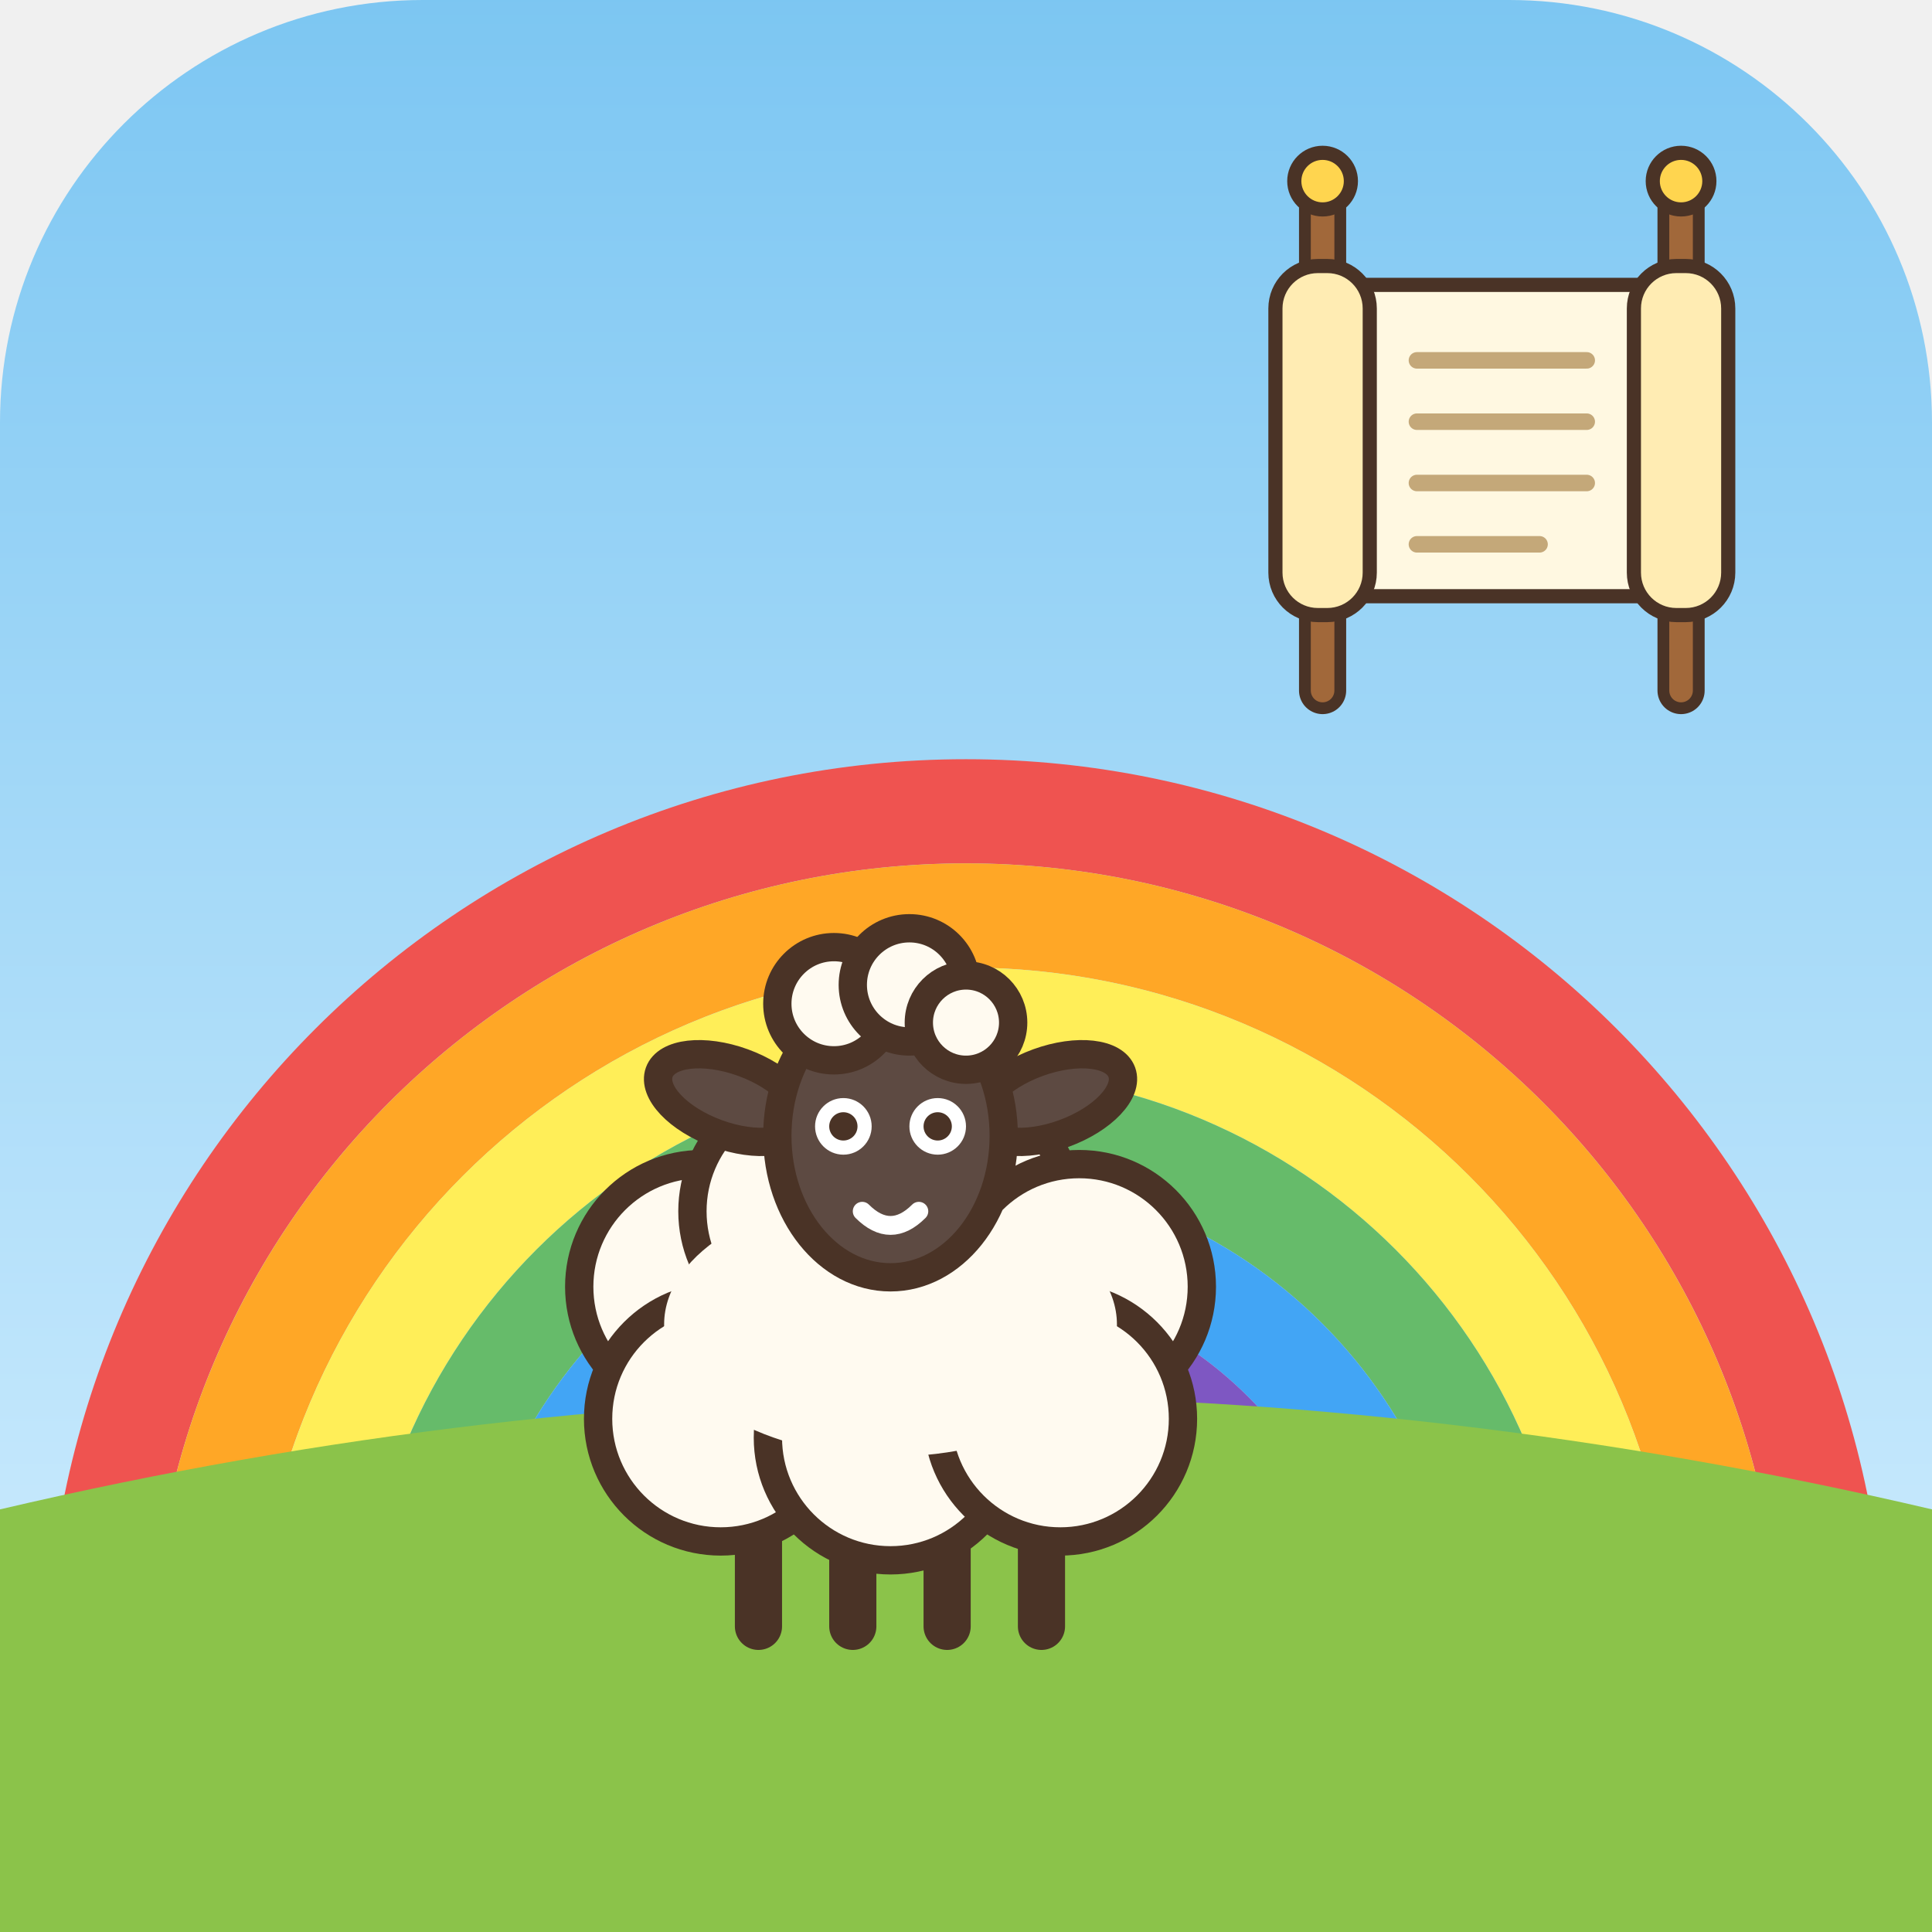
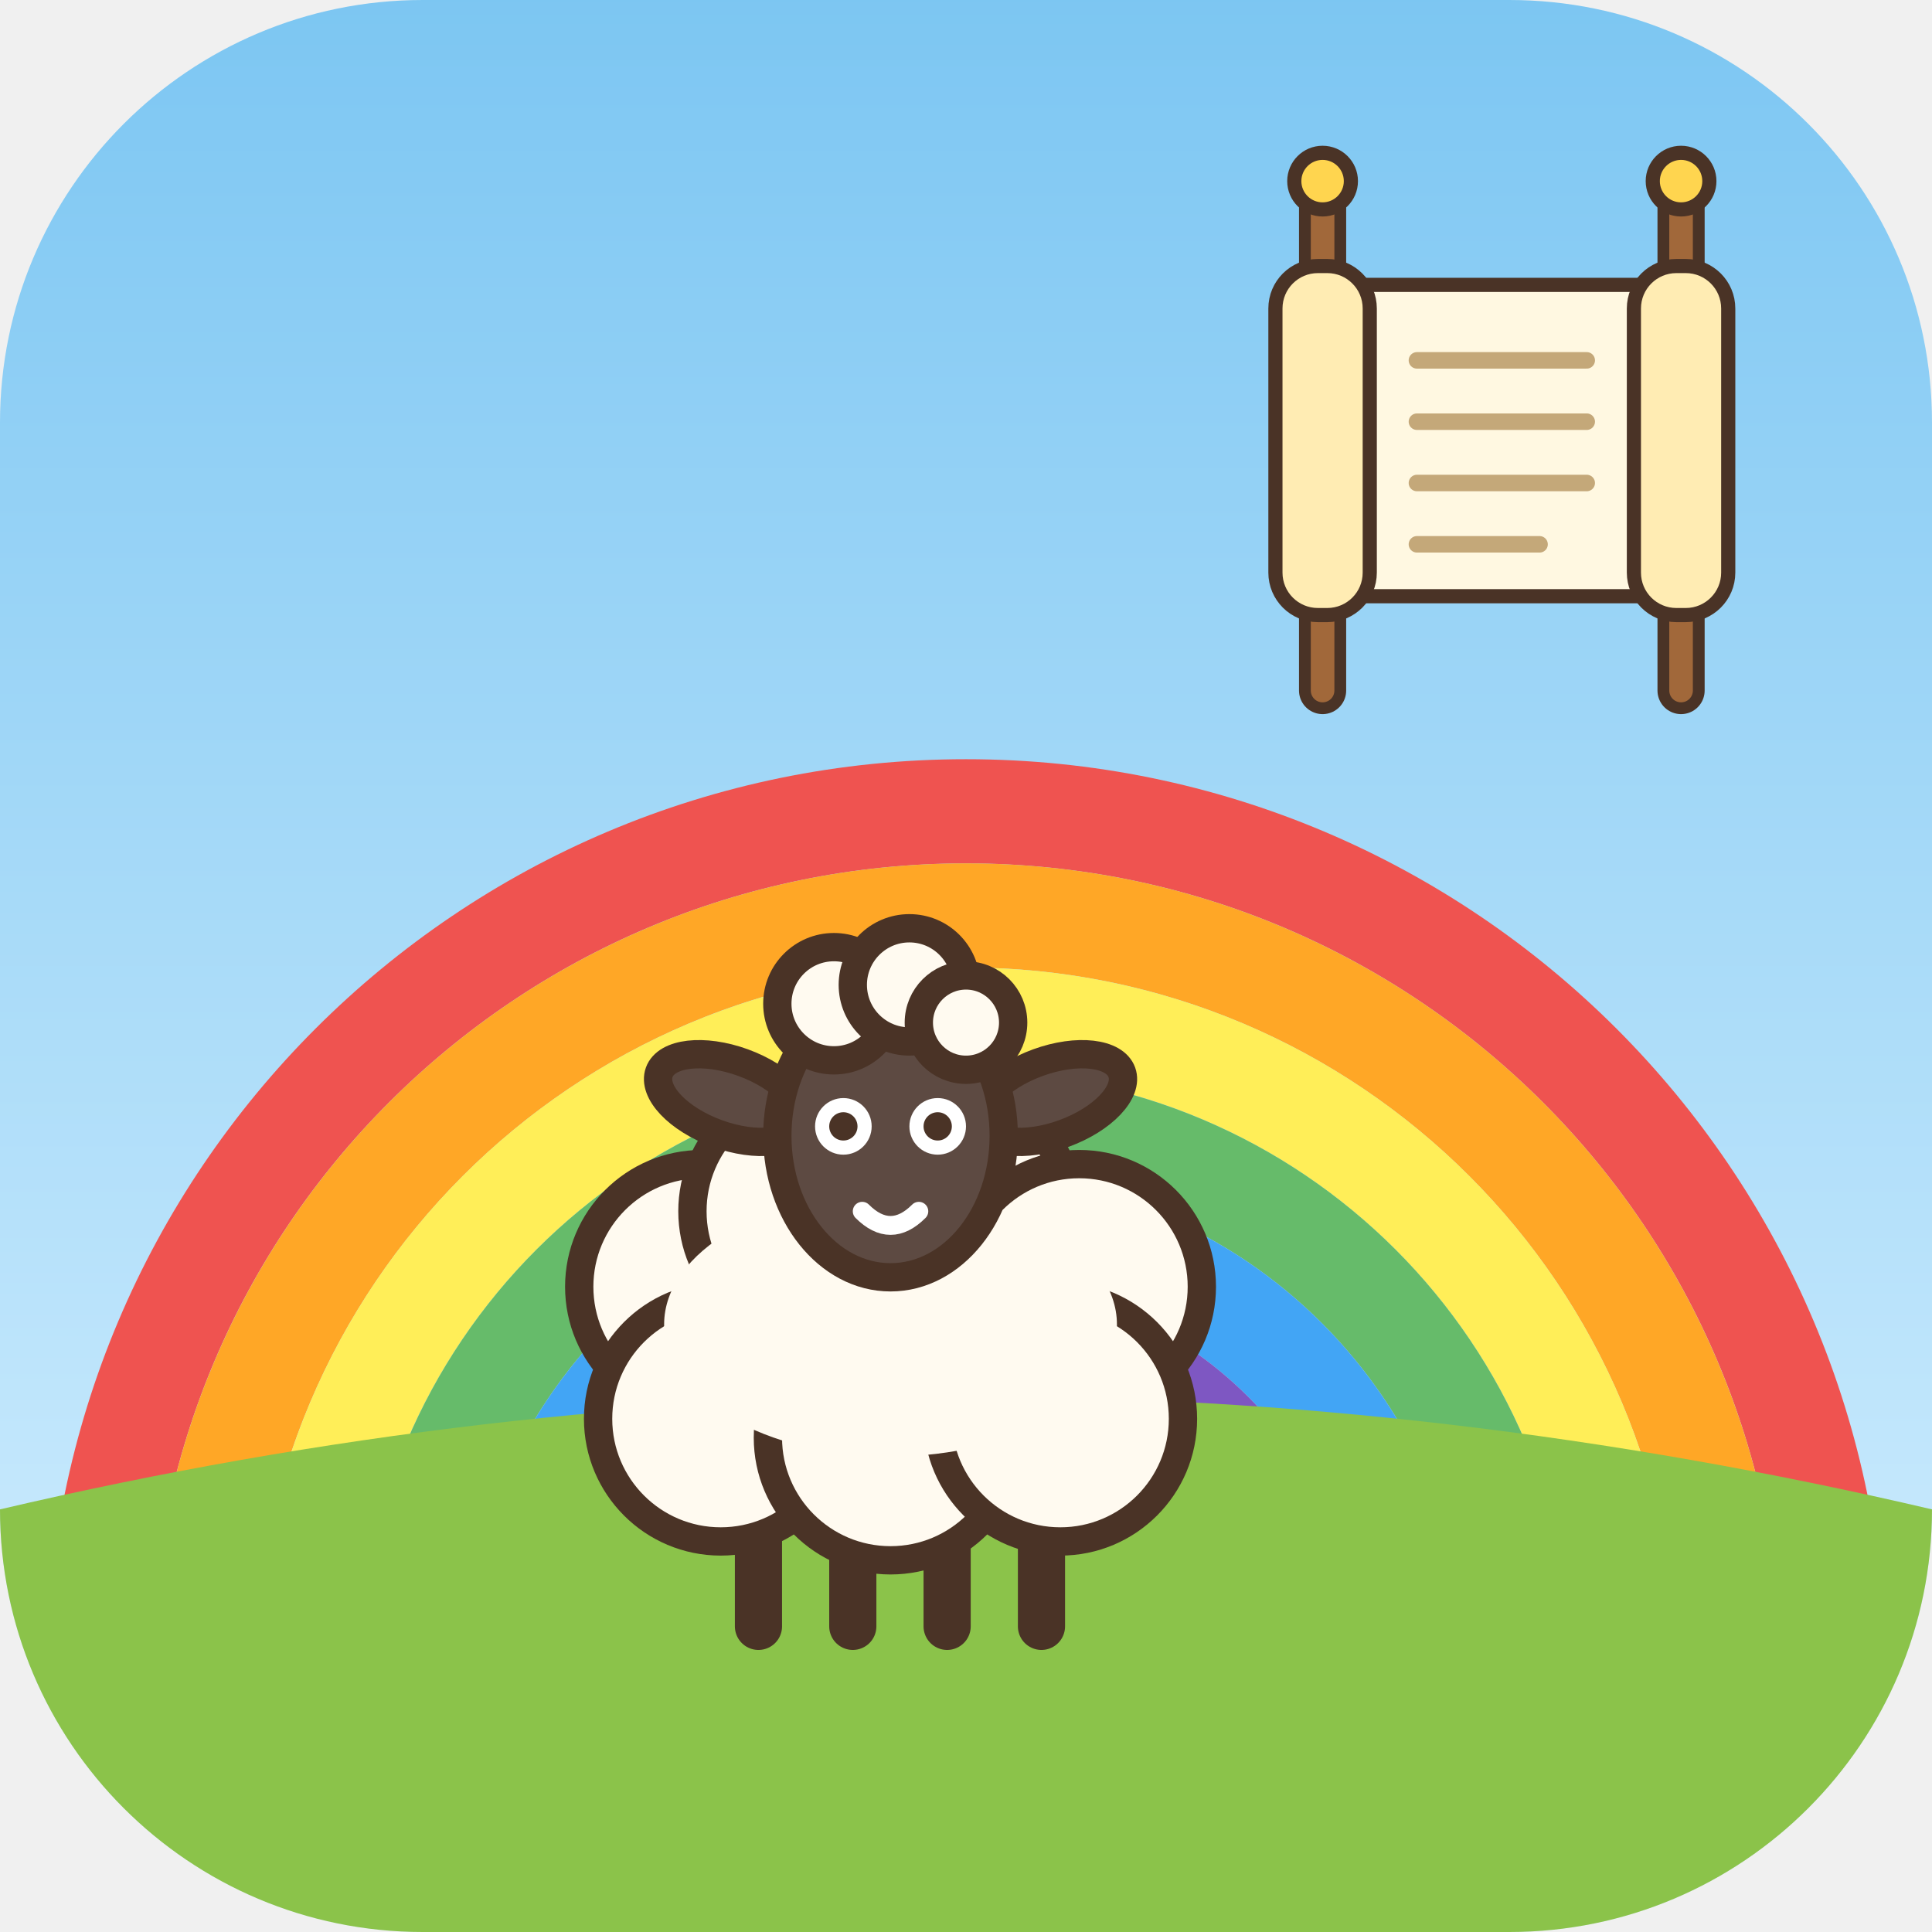
<svg xmlns="http://www.w3.org/2000/svg" viewBox="0 0 512 512">
  <defs>
    <linearGradient id="bg" x1="0" y1="0" x2="0" y2="1">
      <stop offset="0" stop-color="#7cc6f2" />
      <stop offset="1" stop-color="#d8f1ff" />
    </linearGradient>
+     <clipPath id="tile">
+       <rect width="512" height="512" rx="112" />
+     </clipPath>
  </defs>
  <rect width="512" height="512" rx="112" fill="url(#bg)" />
-   <g transform="translate(256 256) scale(1) translate(-256 -256)">
-     <g transform="translate(256 330) scale(2.3)">
-       <g>
-         <path d="M-100 50 A100 100 0 0 1 100 50" fill="none" stroke="#ef5350" stroke-width="12" />
-         <path d="M-88 50 A88 88 0 0 1 88 50" fill="none" stroke="#ffa726" stroke-width="12" />
-         <path d="M-76 50 A76 76 0 0 1 76 50" fill="none" stroke="#ffee58" stroke-width="12" />
-         <path d="M-64 50 A64 64 0 0 1 64 50" fill="none" stroke="#66bb6a" stroke-width="12" />
-         <path d="M-52 50 A52 52 0 0 1 52 50" fill="none" stroke="#42a5f5" stroke-width="12" />
-         <path d="M-40 50 A40 40 0 0 1 40 50" fill="none" stroke="#7e57c2" stroke-width="12" />
-       </g>
-     </g>
-     <path d="M0 400 Q256 340 512 400 L512 512 L0 512 Z" fill="#8bc34a" />
-     <g class="place" transform="translate(398 118) scale(1.25)">
-       <g class="">
-         <g stroke="#4a3326" stroke-width="3" stroke-linejoin="round" stroke-linecap="round">
-           <path d="M-38 -54 V52 M38 -54 V52" fill="none" stroke-width="10" />
-           <path d="M-38 -54 V52 M38 -54 V52" fill="none" stroke="#a1683a" stroke-width="5" />
-           <rect x="-30" y="-34" width="60" height="66" fill="#fff8e1" />
-           <rect x="-48" y="-38" width="20" height="74" rx="9" fill="#ffecb3" />
-           <rect x="28" y="-38" width="20" height="74" rx="9" fill="#ffecb3" />
-           <path d="M-18 -18 H18 M-18 -5 H18 M-18 8 H18 M-18 21 H8" fill="none" stroke="#b08d57" stroke-width="3.5" opacity=".75" />
-           <circle cx="-38" cy="-56" r="6" fill="#ffd54f" />
-           <circle cx="38" cy="-56" r="6" fill="#ffd54f" />
+   <g clip-path="url(#tile)">
+     <g transform="translate(256 256) scale(1) translate(-256 -256)">
+       <g transform="translate(256 330) scale(2.3)">
+         <g>
+           <path d="M-100 50 A100 100 0 0 1 100 50" fill="none" stroke="#ef5350" stroke-width="12" />
+           <path d="M-88 50 A88 88 0 0 1 88 50" fill="none" stroke="#ffa726" stroke-width="12" />
+           <path d="M-76 50 A76 76 0 0 1 76 50" fill="none" stroke="#ffee58" stroke-width="12" />
+           <path d="M-64 50 A64 64 0 0 1 64 50" fill="none" stroke="#66bb6a" stroke-width="12" />
+           <path d="M-52 50 A52 52 0 0 1 52 50" fill="none" stroke="#42a5f5" stroke-width="12" />
+           <path d="M-40 50 A40 40 0 0 1 40 50" fill="none" stroke="#7e57c2" stroke-width="12" />
        </g>
      </g>
-     </g>
-     <g class="place" transform="translate(236 306) scale(2.5)">
-       <g class="">
-         <g stroke="#4a3326" stroke-width="3" stroke-linejoin="round" stroke-linecap="round">
-           <path d="M-14 36 L-14 50 M-4 38 L-4 50 M6 38 L6 50 M16 36 L16 50" stroke-width="5" />
-           <circle cx="-20" cy="14" r="13" fill="#fffaf0" />
-           <circle cx="-8" cy="6" r="13" fill="#fffaf0" />
-           <circle cx="6" cy="6" r="13" fill="#fffaf0" />
-           <circle cx="20" cy="14" r="13" fill="#fffaf0" />
-           <circle cx="-18" cy="28" r="13" fill="#fffaf0" />
-           <circle cx="0" cy="30" r="13" fill="#fffaf0" />
-           <circle cx="18" cy="28" r="13" fill="#fffaf0" />
-           <circle cx="0" cy="16" r="13" fill="#fffaf0" />
-           <ellipse cx="0" cy="18" rx="24" ry="14" fill="#fffaf0" stroke="none" />
-           <ellipse cx="-17" cy="-6" rx="8" ry="4" fill="#5d4a42" transform="rotate(20 -17 -6)" />
-           <ellipse cx="17" cy="-6" rx="8" ry="4" fill="#5d4a42" transform="rotate(-20 17 -6)" />
-           <ellipse cx="0" cy="-2" rx="12" ry="15" fill="#5d4a42" />
-           <circle cx="-6" cy="-16" r="6" fill="#fffaf0" />
-           <circle cx="2" cy="-18" r="6" fill="#fffaf0" />
-           <circle cx="8" cy="-14" r="5" fill="#fffaf0" />
-           <circle cx="-5" cy="-3" r="3" fill="#fff" stroke="none" />
-           <circle cx="5" cy="-3" r="3" fill="#fff" stroke="none" />
-           <circle cx="-5" cy="-3" r="1.5" fill="#4a3326" stroke="none" />
-           <circle cx="5" cy="-3" r="1.5" fill="#4a3326" stroke="none" />
-           <path d="M-3 6 Q0 9 3 6" fill="none" stroke="#fff" stroke-width="2" />
+       <path d="M0 400 Q256 340 512 400 L512 512 L0 512 Z" fill="#8bc34a" />
+       <g class="place" transform="translate(398 118) scale(1.25)">
+         <g class="">
+           <g stroke="#4a3326" stroke-width="3" stroke-linejoin="round" stroke-linecap="round">
+             <path d="M-38 -54 V52 M38 -54 V52" fill="none" stroke-width="10" />
+             <path d="M-38 -54 V52 M38 -54 V52" fill="none" stroke="#a1683a" stroke-width="5" />
+             <rect x="-30" y="-34" width="60" height="66" fill="#fff8e1" />
+             <rect x="-48" y="-38" width="20" height="74" rx="9" fill="#ffecb3" />
+             <rect x="28" y="-38" width="20" height="74" rx="9" fill="#ffecb3" />
+             <path d="M-18 -18 H18 M-18 -5 H18 M-18 8 H18 M-18 21 H8" fill="none" stroke="#b08d57" stroke-width="3.5" opacity=".75" />
+             <circle cx="-38" cy="-56" r="6" fill="#ffd54f" />
+             <circle cx="38" cy="-56" r="6" fill="#ffd54f" />
+           </g>
+         </g>
+       </g>
+       <g class="place" transform="translate(236 306) scale(2.5)">
+         <g class="">
+           <g stroke="#4a3326" stroke-width="3" stroke-linejoin="round" stroke-linecap="round">
+             <path d="M-14 36 L-14 50 M-4 38 L-4 50 M6 38 L6 50 M16 36 L16 50" stroke-width="5" />
+             <circle cx="-20" cy="14" r="13" fill="#fffaf0" />
+             <circle cx="-8" cy="6" r="13" fill="#fffaf0" />
+             <circle cx="6" cy="6" r="13" fill="#fffaf0" />
+             <circle cx="20" cy="14" r="13" fill="#fffaf0" />
+             <circle cx="-18" cy="28" r="13" fill="#fffaf0" />
+             <circle cx="0" cy="30" r="13" fill="#fffaf0" />
+             <circle cx="18" cy="28" r="13" fill="#fffaf0" />
+             <circle cx="0" cy="16" r="13" fill="#fffaf0" />
+             <ellipse cx="0" cy="18" rx="24" ry="14" fill="#fffaf0" stroke="none" />
+             <ellipse cx="-17" cy="-6" rx="8" ry="4" fill="#5d4a42" transform="rotate(20 -17 -6)" />
+             <ellipse cx="17" cy="-6" rx="8" ry="4" fill="#5d4a42" transform="rotate(-20 17 -6)" />
+             <ellipse cx="0" cy="-2" rx="12" ry="15" fill="#5d4a42" />
+             <circle cx="-6" cy="-16" r="6" fill="#fffaf0" />
+             <circle cx="2" cy="-18" r="6" fill="#fffaf0" />
+             <circle cx="8" cy="-14" r="5" fill="#fffaf0" />
+             <circle cx="-5" cy="-3" r="3" fill="#fff" stroke="none" />
+             <circle cx="5" cy="-3" r="3" fill="#fff" stroke="none" />
+             <circle cx="-5" cy="-3" r="1.5" fill="#4a3326" stroke="none" />
+             <circle cx="5" cy="-3" r="1.5" fill="#4a3326" stroke="none" />
+             <path d="M-3 6 Q0 9 3 6" fill="none" stroke="#fff" stroke-width="2" />
+           </g>
        </g>
      </g>
    </g>
  </g>
</svg>
